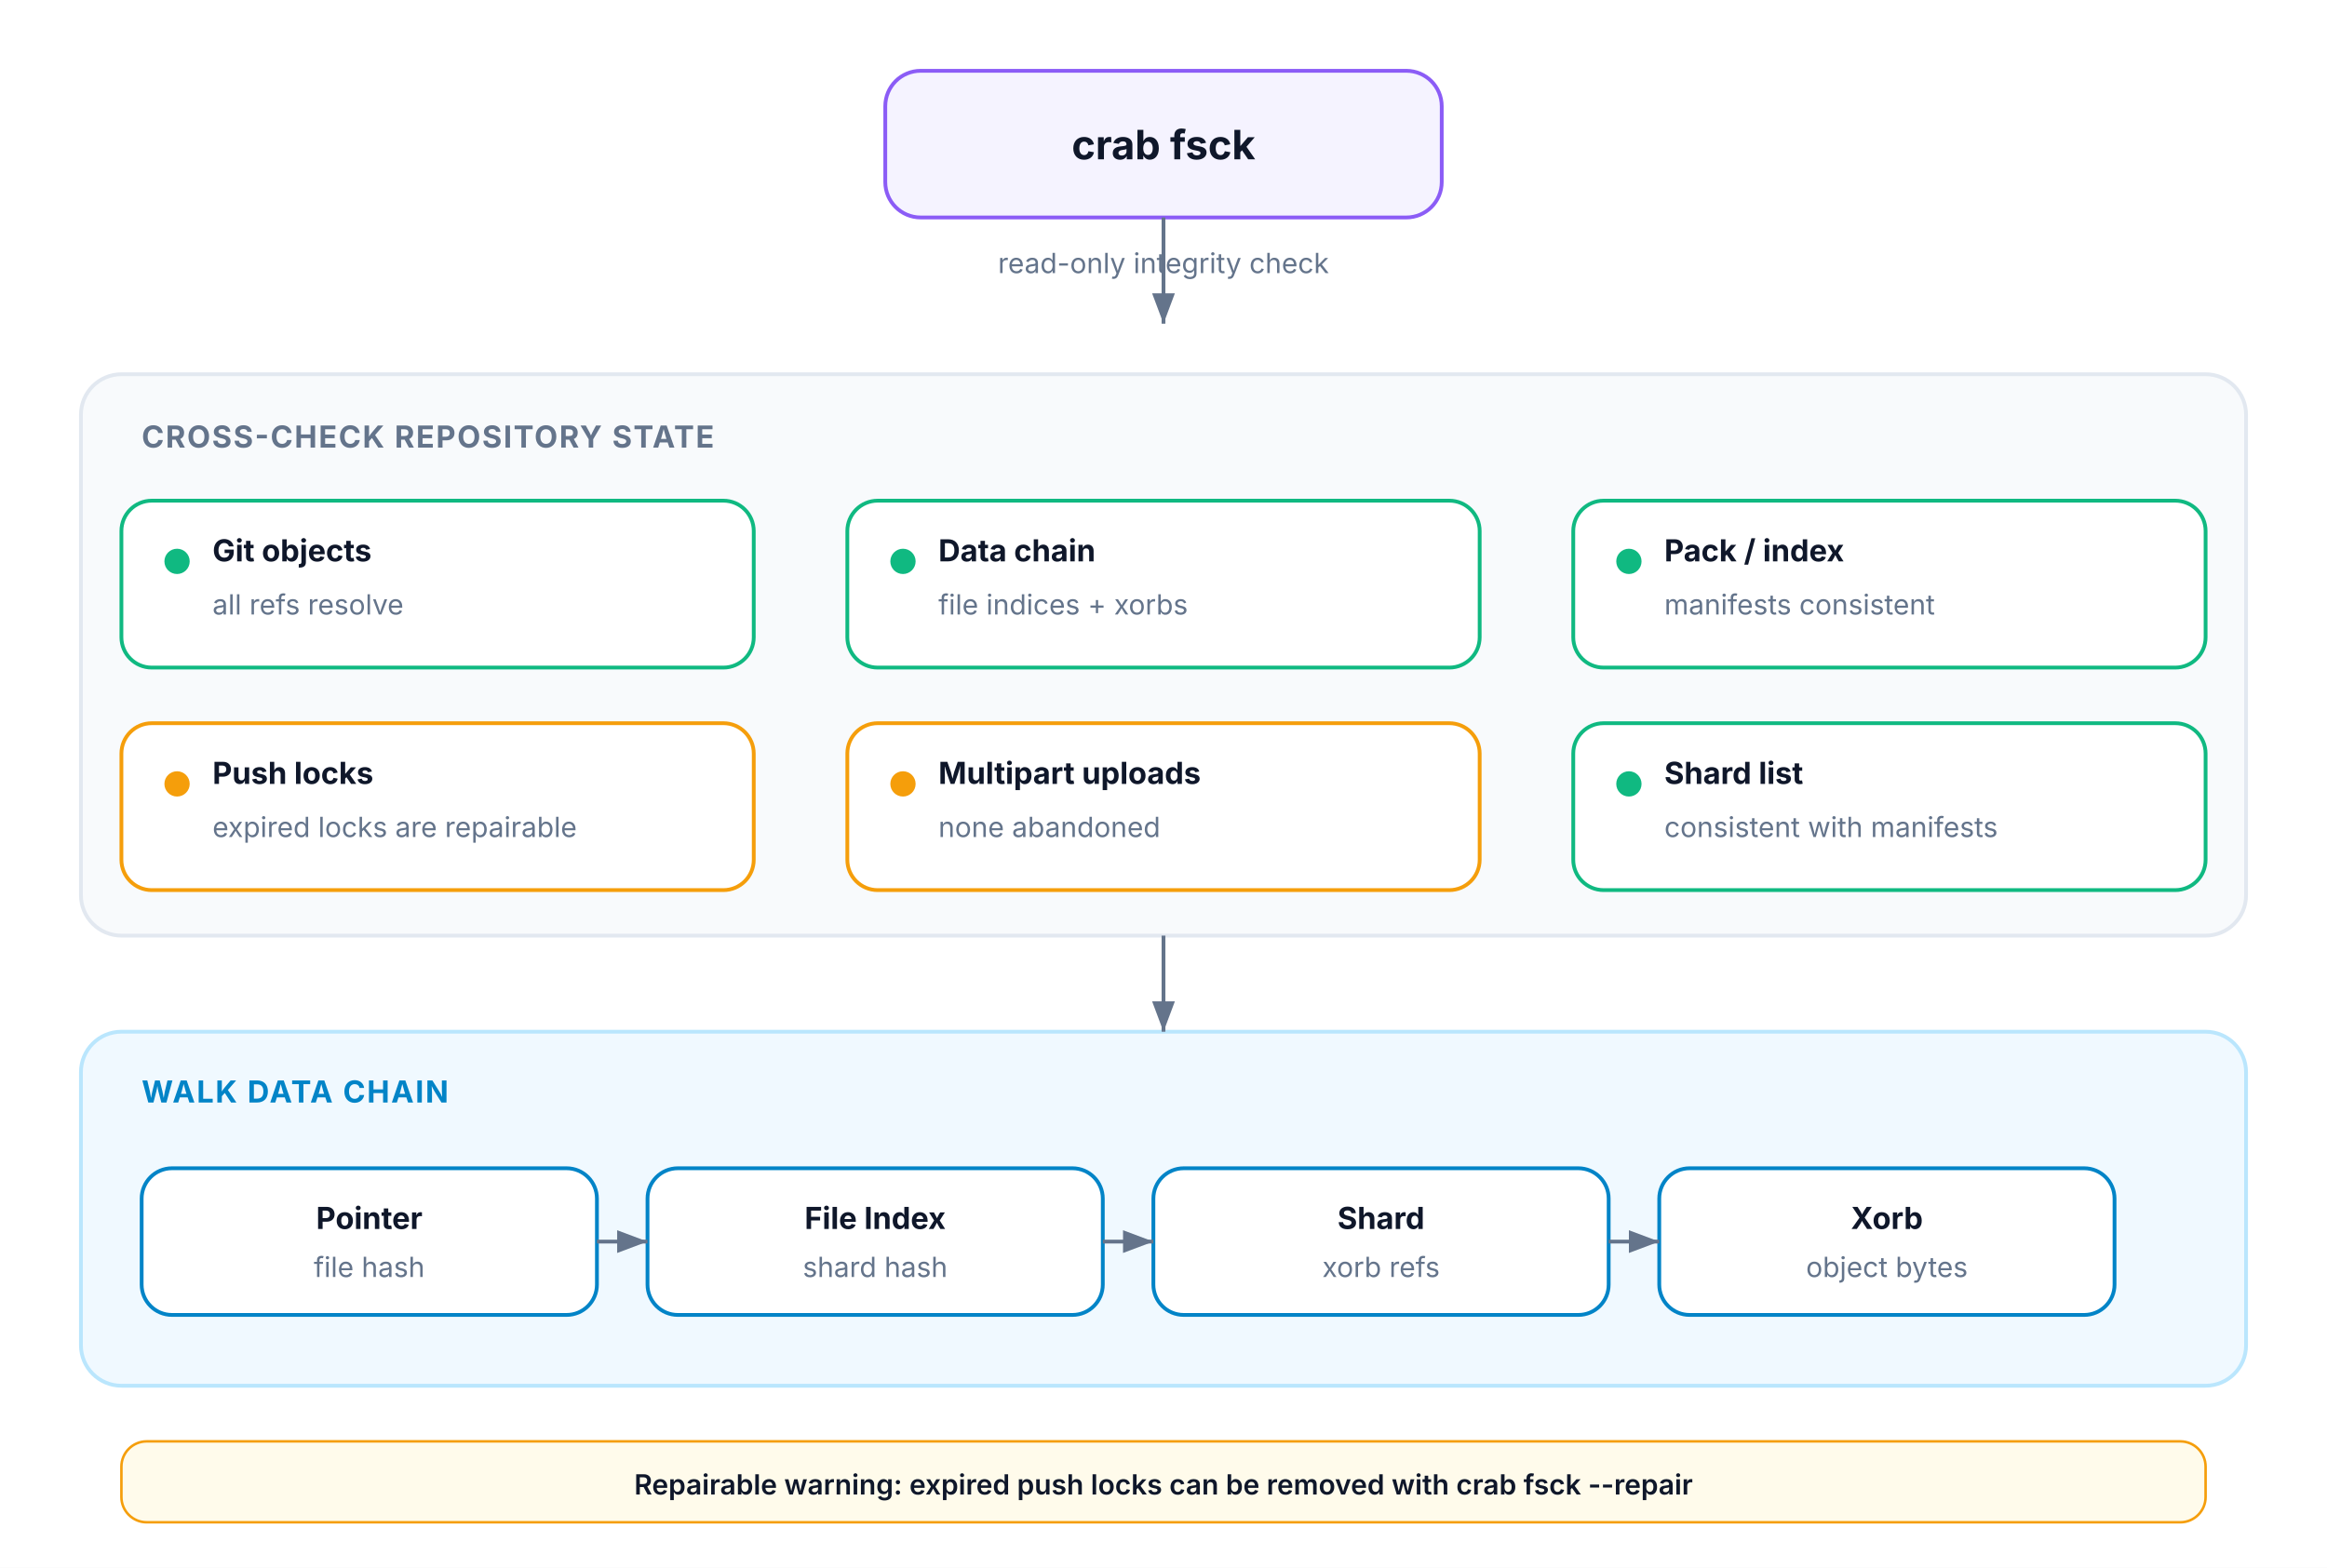
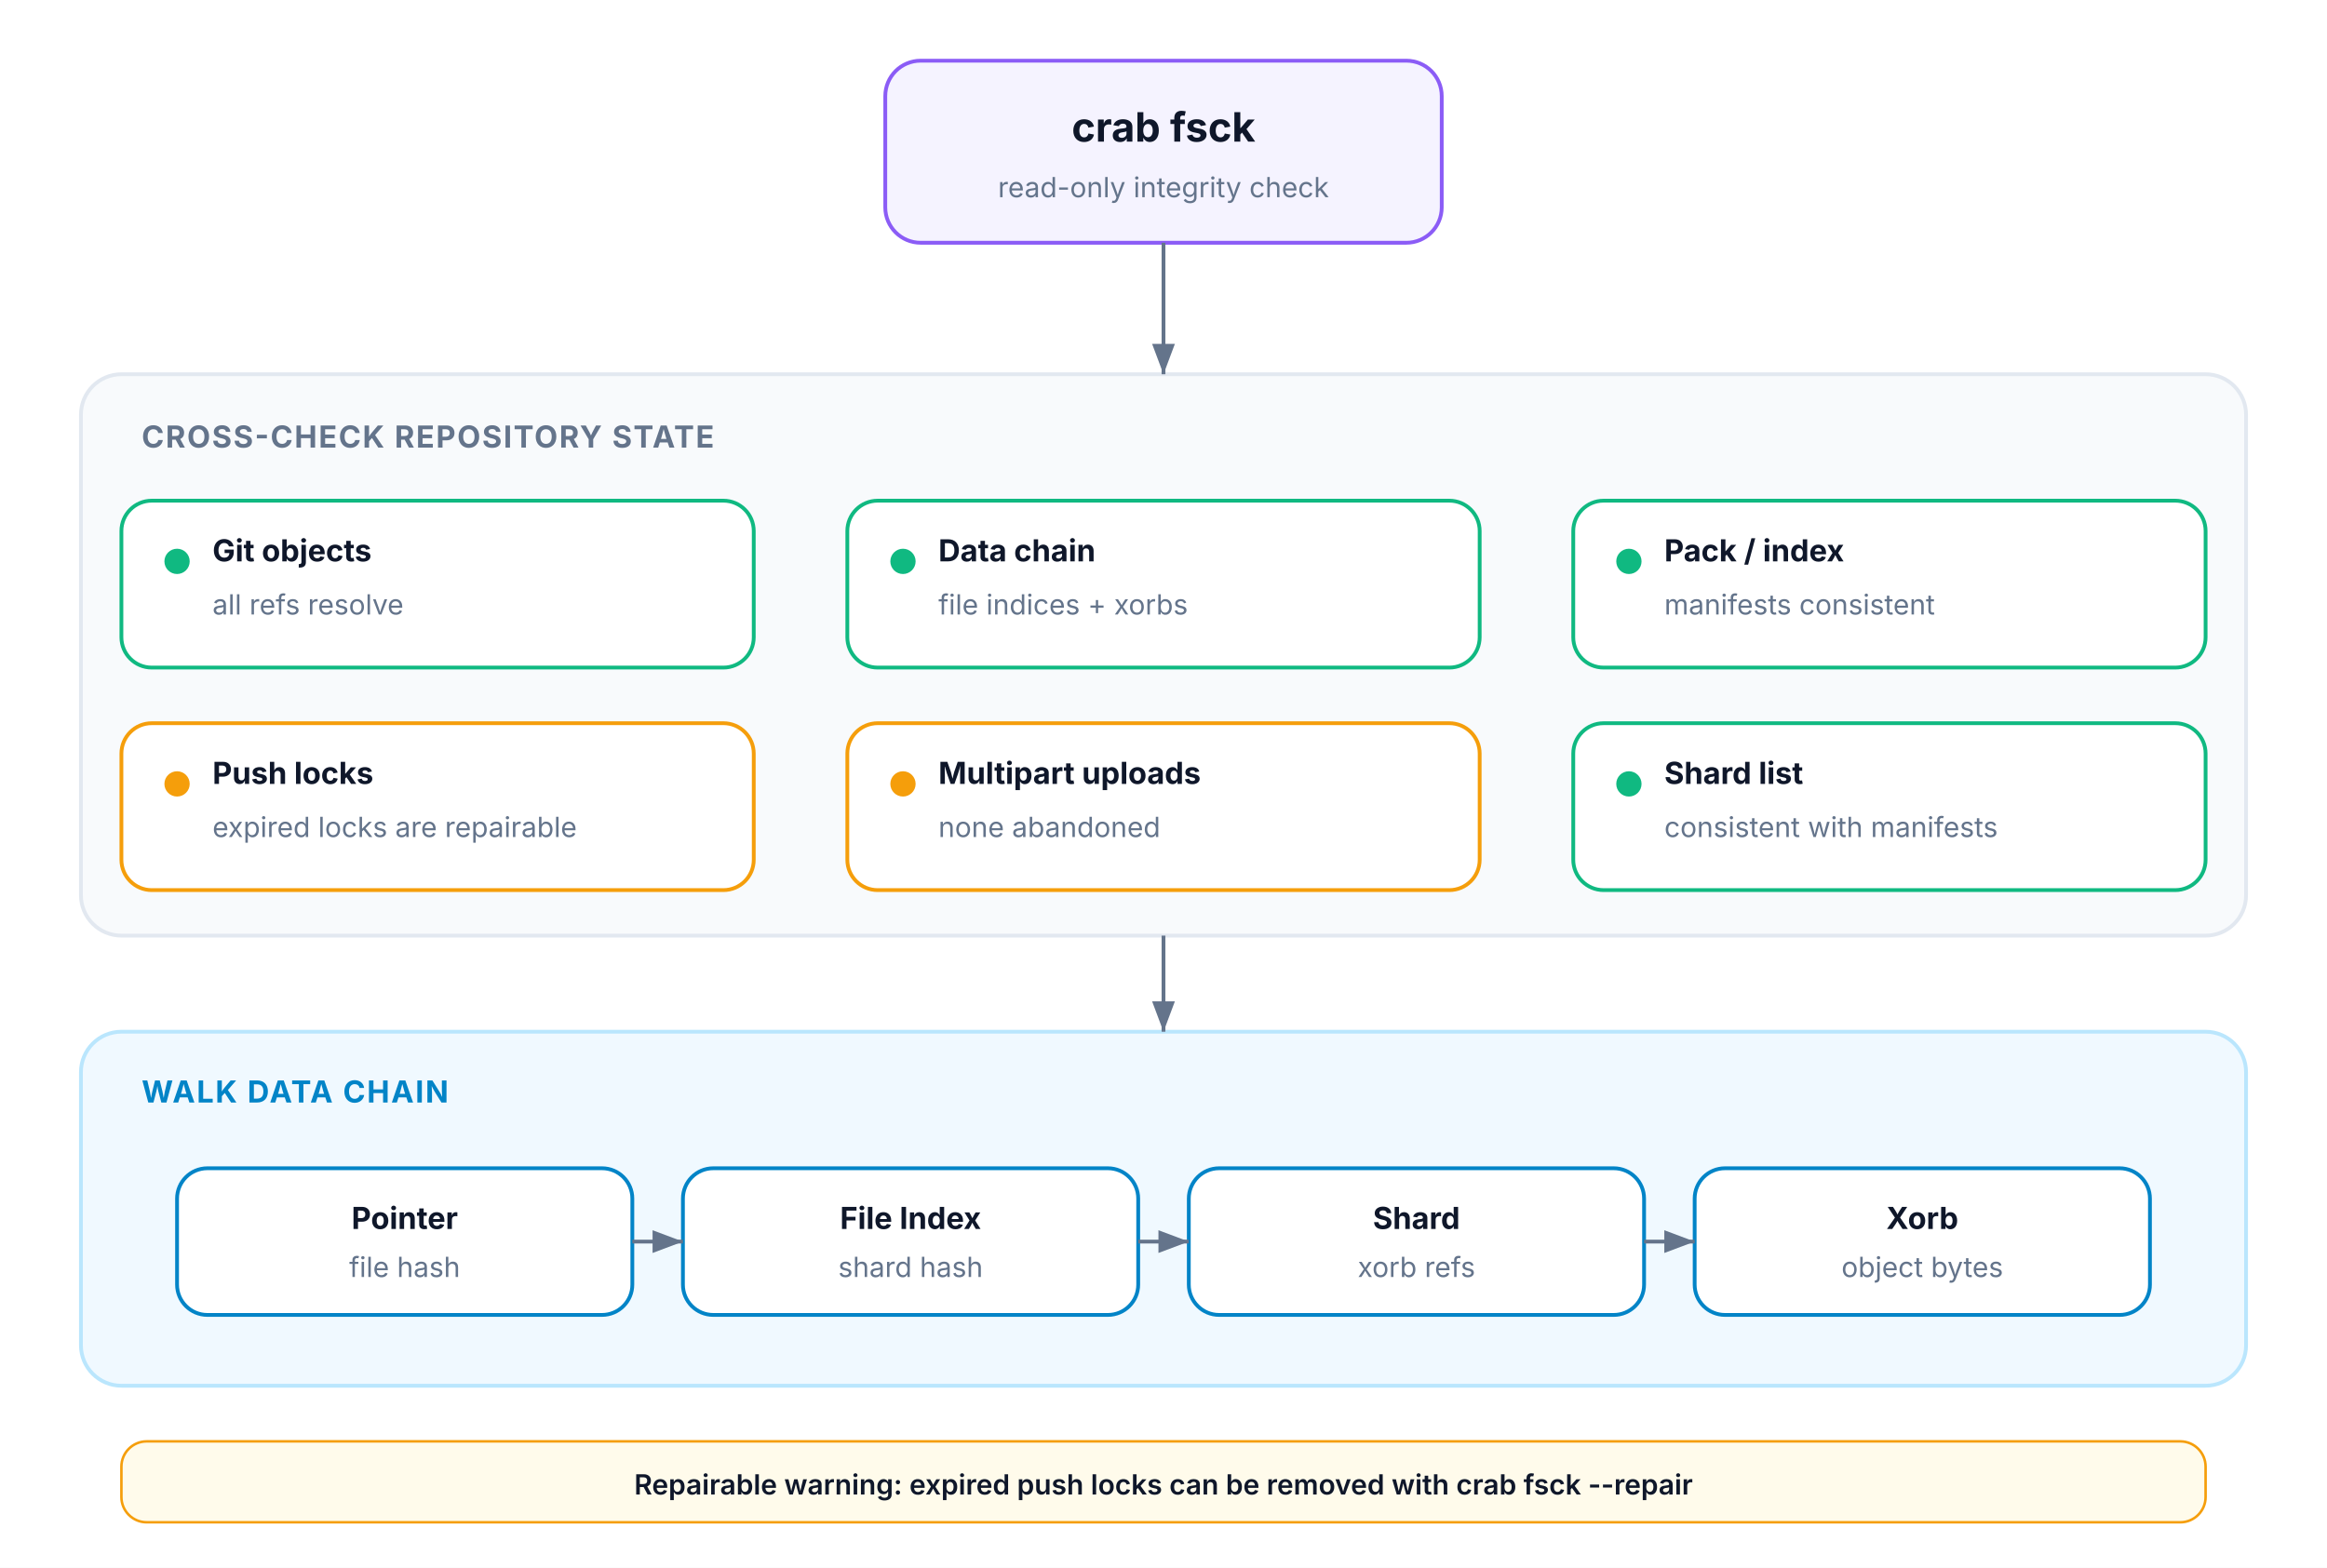
<svg xmlns="http://www.w3.org/2000/svg" viewBox="0 0 920 620" width="920" height="620" role="img" aria-labelledby="integrity-title integrity-desc">
  <defs>
    <marker id="arrowhead" markerWidth="8" markerHeight="6" refX="8" refY="3" orient="auto">
      <polygon points="0 0, 8 3, 0 6" fill="#64748B" />
    </marker>
  </defs>
  <rect width="920" height="620" fill="#FFFFFF" />
  <g id="command">
-     <rect x="350" y="28" width="220" height="58" rx="14" fill="#F5F3FF" stroke="#8B5CF6" stroke-width="1.5" />
-     <text x="460" y="63" text-anchor="middle" font-family="Inter, ui-sans-serif, system-ui, sans-serif" font-size="16" font-weight="700" fill="#0F172A">crab fsck</text>
-     <text x="460" y="108" text-anchor="middle" font-family="Inter, ui-sans-serif, system-ui, sans-serif" font-size="11" fill="#64748B">read-only integrity check</text>
+     <rect x="350" y="24" width="220" height="72" rx="14" fill="#F5F3FF" stroke="#8B5CF6" stroke-width="1.5" />
+     <text x="460" y="56" text-anchor="middle" font-family="Inter, ui-sans-serif, system-ui, sans-serif" font-size="16" font-weight="700" fill="#0F172A">crab fsck</text>
+     <text x="460" y="78" text-anchor="middle" font-family="Inter, ui-sans-serif, system-ui, sans-serif" font-size="11" fill="#64748B">read-only integrity check</text>
  </g>
  <g id="checks">
    <rect x="32" y="148" width="856" height="222" rx="16" fill="#F8FAFC" stroke="#E2E8F0" stroke-width="1.5" />
    <text x="56" y="177" font-family="Inter, ui-sans-serif, system-ui, sans-serif" font-size="12" font-weight="700" fill="#64748B" letter-spacing="0.6">CROSS-CHECK REPOSITORY STATE</text>
    <rect x="48" y="198" width="250" height="66" rx="12" fill="#FFFFFF" stroke="#10B981" stroke-width="1.5" />
    <circle cx="70" cy="222" r="5" fill="#10B981" />
    <text x="84" y="222" font-family="Inter, ui-sans-serif, system-ui, sans-serif" font-size="12" font-weight="700" fill="#0F172A">Git objects</text>
    <text x="84" y="243" font-family="Inter, ui-sans-serif, system-ui, sans-serif" font-size="11" fill="#64748B">all refs resolve</text>
    <rect x="335" y="198" width="250" height="66" rx="12" fill="#FFFFFF" stroke="#10B981" stroke-width="1.5" />
    <circle cx="357" cy="222" r="5" fill="#10B981" />
    <text x="371" y="222" font-family="Inter, ui-sans-serif, system-ui, sans-serif" font-size="12" font-weight="700" fill="#0F172A">Data chain</text>
    <text x="371" y="243" font-family="Inter, ui-sans-serif, system-ui, sans-serif" font-size="11" fill="#64748B">file indices + xorbs</text>
    <rect x="622" y="198" width="250" height="66" rx="12" fill="#FFFFFF" stroke="#10B981" stroke-width="1.5" />
    <circle cx="644" cy="222" r="5" fill="#10B981" />
    <text x="658" y="222" font-family="Inter, ui-sans-serif, system-ui, sans-serif" font-size="12" font-weight="700" fill="#0F172A">Pack / index</text>
    <text x="658" y="243" font-family="Inter, ui-sans-serif, system-ui, sans-serif" font-size="11" fill="#64748B">manifests consistent</text>
    <rect x="48" y="286" width="250" height="66" rx="12" fill="#FFFFFF" stroke="#F59E0B" stroke-width="1.5" />
    <circle cx="70" cy="310" r="5" fill="#F59E0B" />
    <text x="84" y="310" font-family="Inter, ui-sans-serif, system-ui, sans-serif" font-size="12" font-weight="700" fill="#0F172A">Push locks</text>
    <text x="84" y="331" font-family="Inter, ui-sans-serif, system-ui, sans-serif" font-size="11" fill="#64748B">expired locks are repairable</text>
    <rect x="335" y="286" width="250" height="66" rx="12" fill="#FFFFFF" stroke="#F59E0B" stroke-width="1.5" />
    <circle cx="357" cy="310" r="5" fill="#F59E0B" />
    <text x="371" y="310" font-family="Inter, ui-sans-serif, system-ui, sans-serif" font-size="12" font-weight="700" fill="#0F172A">Multipart uploads</text>
    <text x="371" y="331" font-family="Inter, ui-sans-serif, system-ui, sans-serif" font-size="11" fill="#64748B">none abandoned</text>
    <rect x="622" y="286" width="250" height="66" rx="12" fill="#FFFFFF" stroke="#10B981" stroke-width="1.5" />
    <circle cx="644" cy="310" r="5" fill="#10B981" />
    <text x="658" y="310" font-family="Inter, ui-sans-serif, system-ui, sans-serif" font-size="12" font-weight="700" fill="#0F172A">Shard list</text>
    <text x="658" y="331" font-family="Inter, ui-sans-serif, system-ui, sans-serif" font-size="11" fill="#64748B">consistent with manifests</text>
  </g>
  <g id="data-chain">
    <rect x="32" y="408" width="856" height="140" rx="16" fill="#F0F9FF" stroke="#BAE6FD" stroke-width="1.5" />
    <text x="56" y="436" font-family="Inter, ui-sans-serif, system-ui, sans-serif" font-size="12" font-weight="700" fill="#0284C7" letter-spacing="0.6">WALK DATA CHAIN</text>
-     <rect x="56" y="462" width="180" height="58" rx="12" fill="#FFFFFF" stroke="#0284C7" stroke-width="1.5" />
-     <text x="146" y="486" text-anchor="middle" font-family="Inter, ui-sans-serif, system-ui, sans-serif" font-size="12" font-weight="700" fill="#0F172A">Pointer</text>
-     <text x="146" y="505" text-anchor="middle" font-family="Inter, ui-sans-serif, system-ui, sans-serif" font-size="11" fill="#64748B">file hash</text>
-     <rect x="256" y="462" width="180" height="58" rx="12" fill="#FFFFFF" stroke="#0284C7" stroke-width="1.5" />
-     <text x="346" y="486" text-anchor="middle" font-family="Inter, ui-sans-serif, system-ui, sans-serif" font-size="12" font-weight="700" fill="#0F172A">File Index</text>
-     <text x="346" y="505" text-anchor="middle" font-family="Inter, ui-sans-serif, system-ui, sans-serif" font-size="11" fill="#64748B">shard hash</text>
-     <rect x="456" y="462" width="180" height="58" rx="12" fill="#FFFFFF" stroke="#0284C7" stroke-width="1.5" />
-     <text x="546" y="486" text-anchor="middle" font-family="Inter, ui-sans-serif, system-ui, sans-serif" font-size="12" font-weight="700" fill="#0F172A">Shard</text>
-     <text x="546" y="505" text-anchor="middle" font-family="Inter, ui-sans-serif, system-ui, sans-serif" font-size="11" fill="#64748B">xorb refs</text>
-     <rect x="656" y="462" width="180" height="58" rx="12" fill="#FFFFFF" stroke="#0284C7" stroke-width="1.5" />
-     <text x="746" y="486" text-anchor="middle" font-family="Inter, ui-sans-serif, system-ui, sans-serif" font-size="12" font-weight="700" fill="#0F172A">Xorb</text>
-     <text x="746" y="505" text-anchor="middle" font-family="Inter, ui-sans-serif, system-ui, sans-serif" font-size="11" fill="#64748B">object bytes</text>
+     <rect x="70" y="462" width="180" height="58" rx="12" fill="#FFFFFF" stroke="#0284C7" stroke-width="1.5" />
+     <text x="160" y="486" text-anchor="middle" font-family="Inter, ui-sans-serif, system-ui, sans-serif" font-size="12" font-weight="700" fill="#0F172A">Pointer</text>
+     <text x="160" y="505" text-anchor="middle" font-family="Inter, ui-sans-serif, system-ui, sans-serif" font-size="11" fill="#64748B">file hash</text>
+     <rect x="270" y="462" width="180" height="58" rx="12" fill="#FFFFFF" stroke="#0284C7" stroke-width="1.5" />
+     <text x="360" y="486" text-anchor="middle" font-family="Inter, ui-sans-serif, system-ui, sans-serif" font-size="12" font-weight="700" fill="#0F172A">File Index</text>
+     <text x="360" y="505" text-anchor="middle" font-family="Inter, ui-sans-serif, system-ui, sans-serif" font-size="11" fill="#64748B">shard hash</text>
+     <rect x="470" y="462" width="180" height="58" rx="12" fill="#FFFFFF" stroke="#0284C7" stroke-width="1.5" />
+     <text x="560" y="486" text-anchor="middle" font-family="Inter, ui-sans-serif, system-ui, sans-serif" font-size="12" font-weight="700" fill="#0F172A">Shard</text>
+     <text x="560" y="505" text-anchor="middle" font-family="Inter, ui-sans-serif, system-ui, sans-serif" font-size="11" fill="#64748B">xorb refs</text>
+     <rect x="670" y="462" width="180" height="58" rx="12" fill="#FFFFFF" stroke="#0284C7" stroke-width="1.5" />
+     <text x="760" y="486" text-anchor="middle" font-family="Inter, ui-sans-serif, system-ui, sans-serif" font-size="12" font-weight="700" fill="#0F172A">Xorb</text>
+     <text x="760" y="505" text-anchor="middle" font-family="Inter, ui-sans-serif, system-ui, sans-serif" font-size="11" fill="#64748B">object bytes</text>
  </g>
  <g id="connections" fill="none" stroke="#64748B" stroke-width="1.5">
-     <path d="M 460 86 V 128" marker-end="url(#arrowhead)" />
+     <path d="M 460 96 V 148" marker-end="url(#arrowhead)" />
    <path d="M 460 370 V 408" marker-end="url(#arrowhead)" />
-     <line x1="236" y1="491" x2="256" y2="491" marker-end="url(#arrowhead)" />
-     <line x1="436" y1="491" x2="456" y2="491" marker-end="url(#arrowhead)" />
-     <line x1="636" y1="491" x2="656" y2="491" marker-end="url(#arrowhead)" />
+     <line x1="250" y1="491" x2="270" y2="491" marker-end="url(#arrowhead)" />
+     <line x1="450" y1="491" x2="470" y2="491" marker-end="url(#arrowhead)" />
+     <line x1="650" y1="491" x2="670" y2="491" marker-end="url(#arrowhead)" />
  </g>
  <rect x="48" y="570" width="824" height="32" rx="10" fill="#FFFBEB" stroke="#F59E0B" stroke-width="1" />
  <text x="460" y="591" text-anchor="middle" font-family="Inter, ui-sans-serif, system-ui, sans-serif" font-size="11" font-weight="600" fill="#0F172A">Repairable warning: expired push locks can be removed with crab fsck --repair</text>
</svg>
